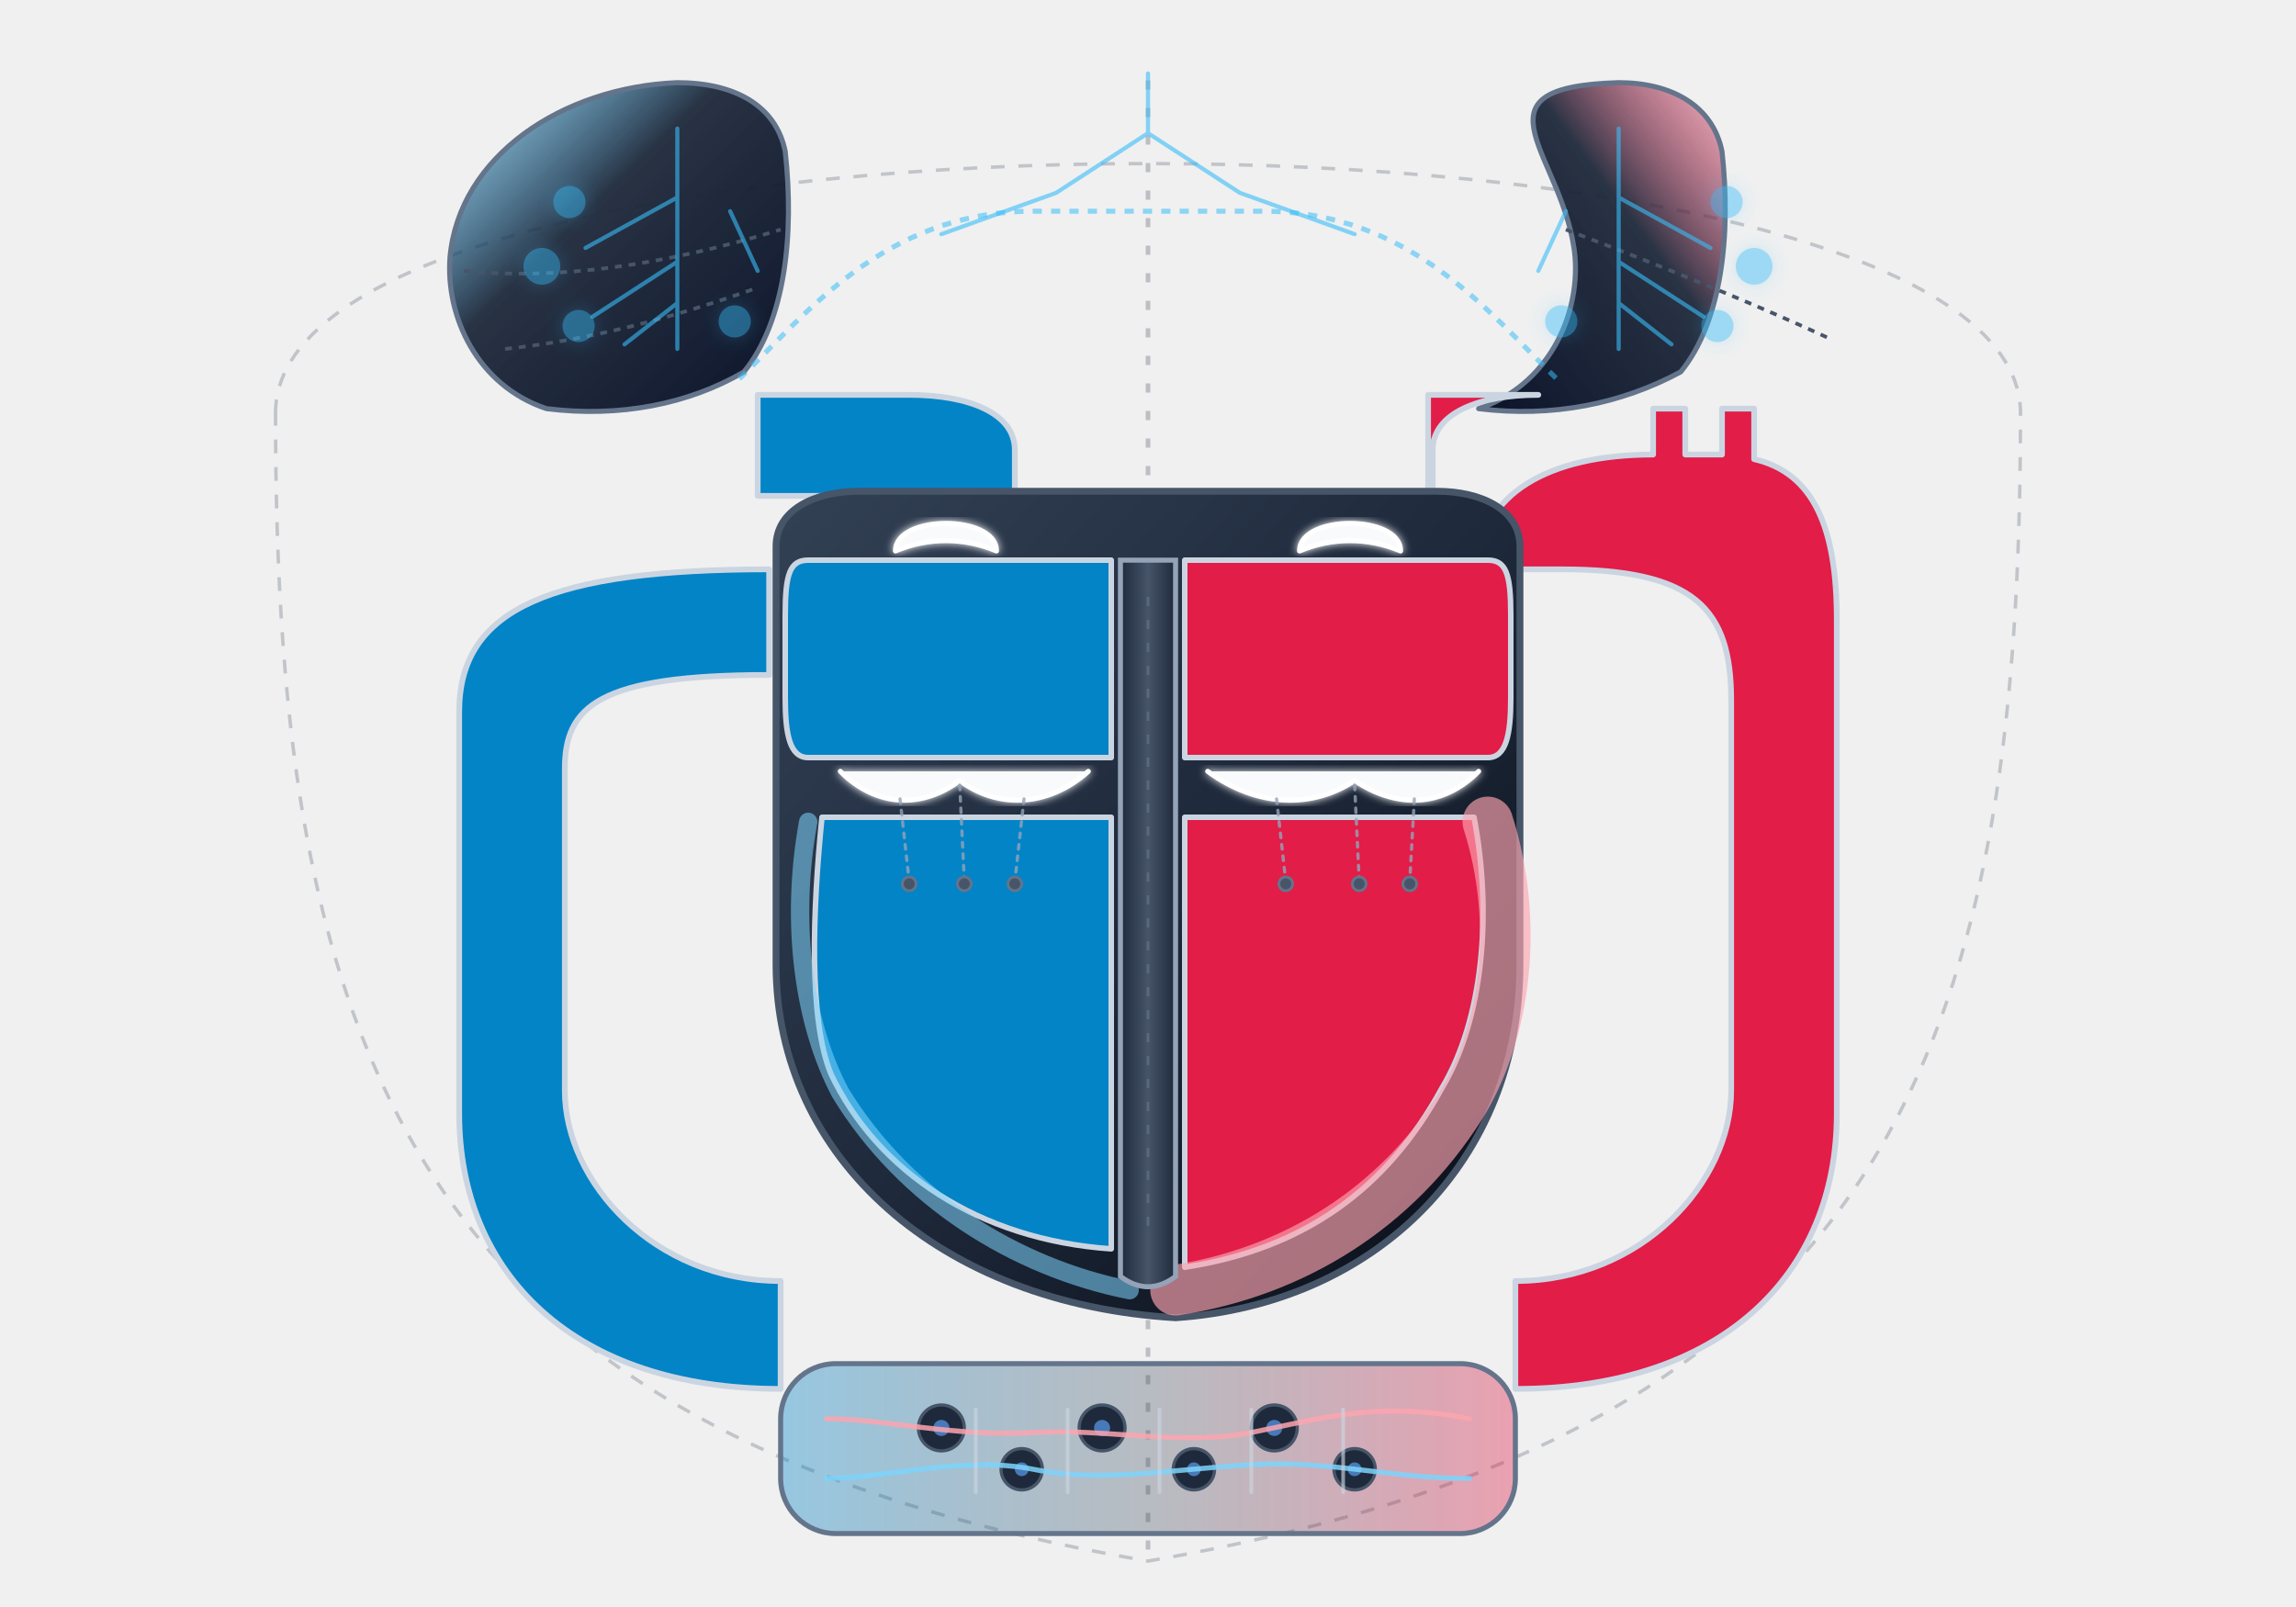
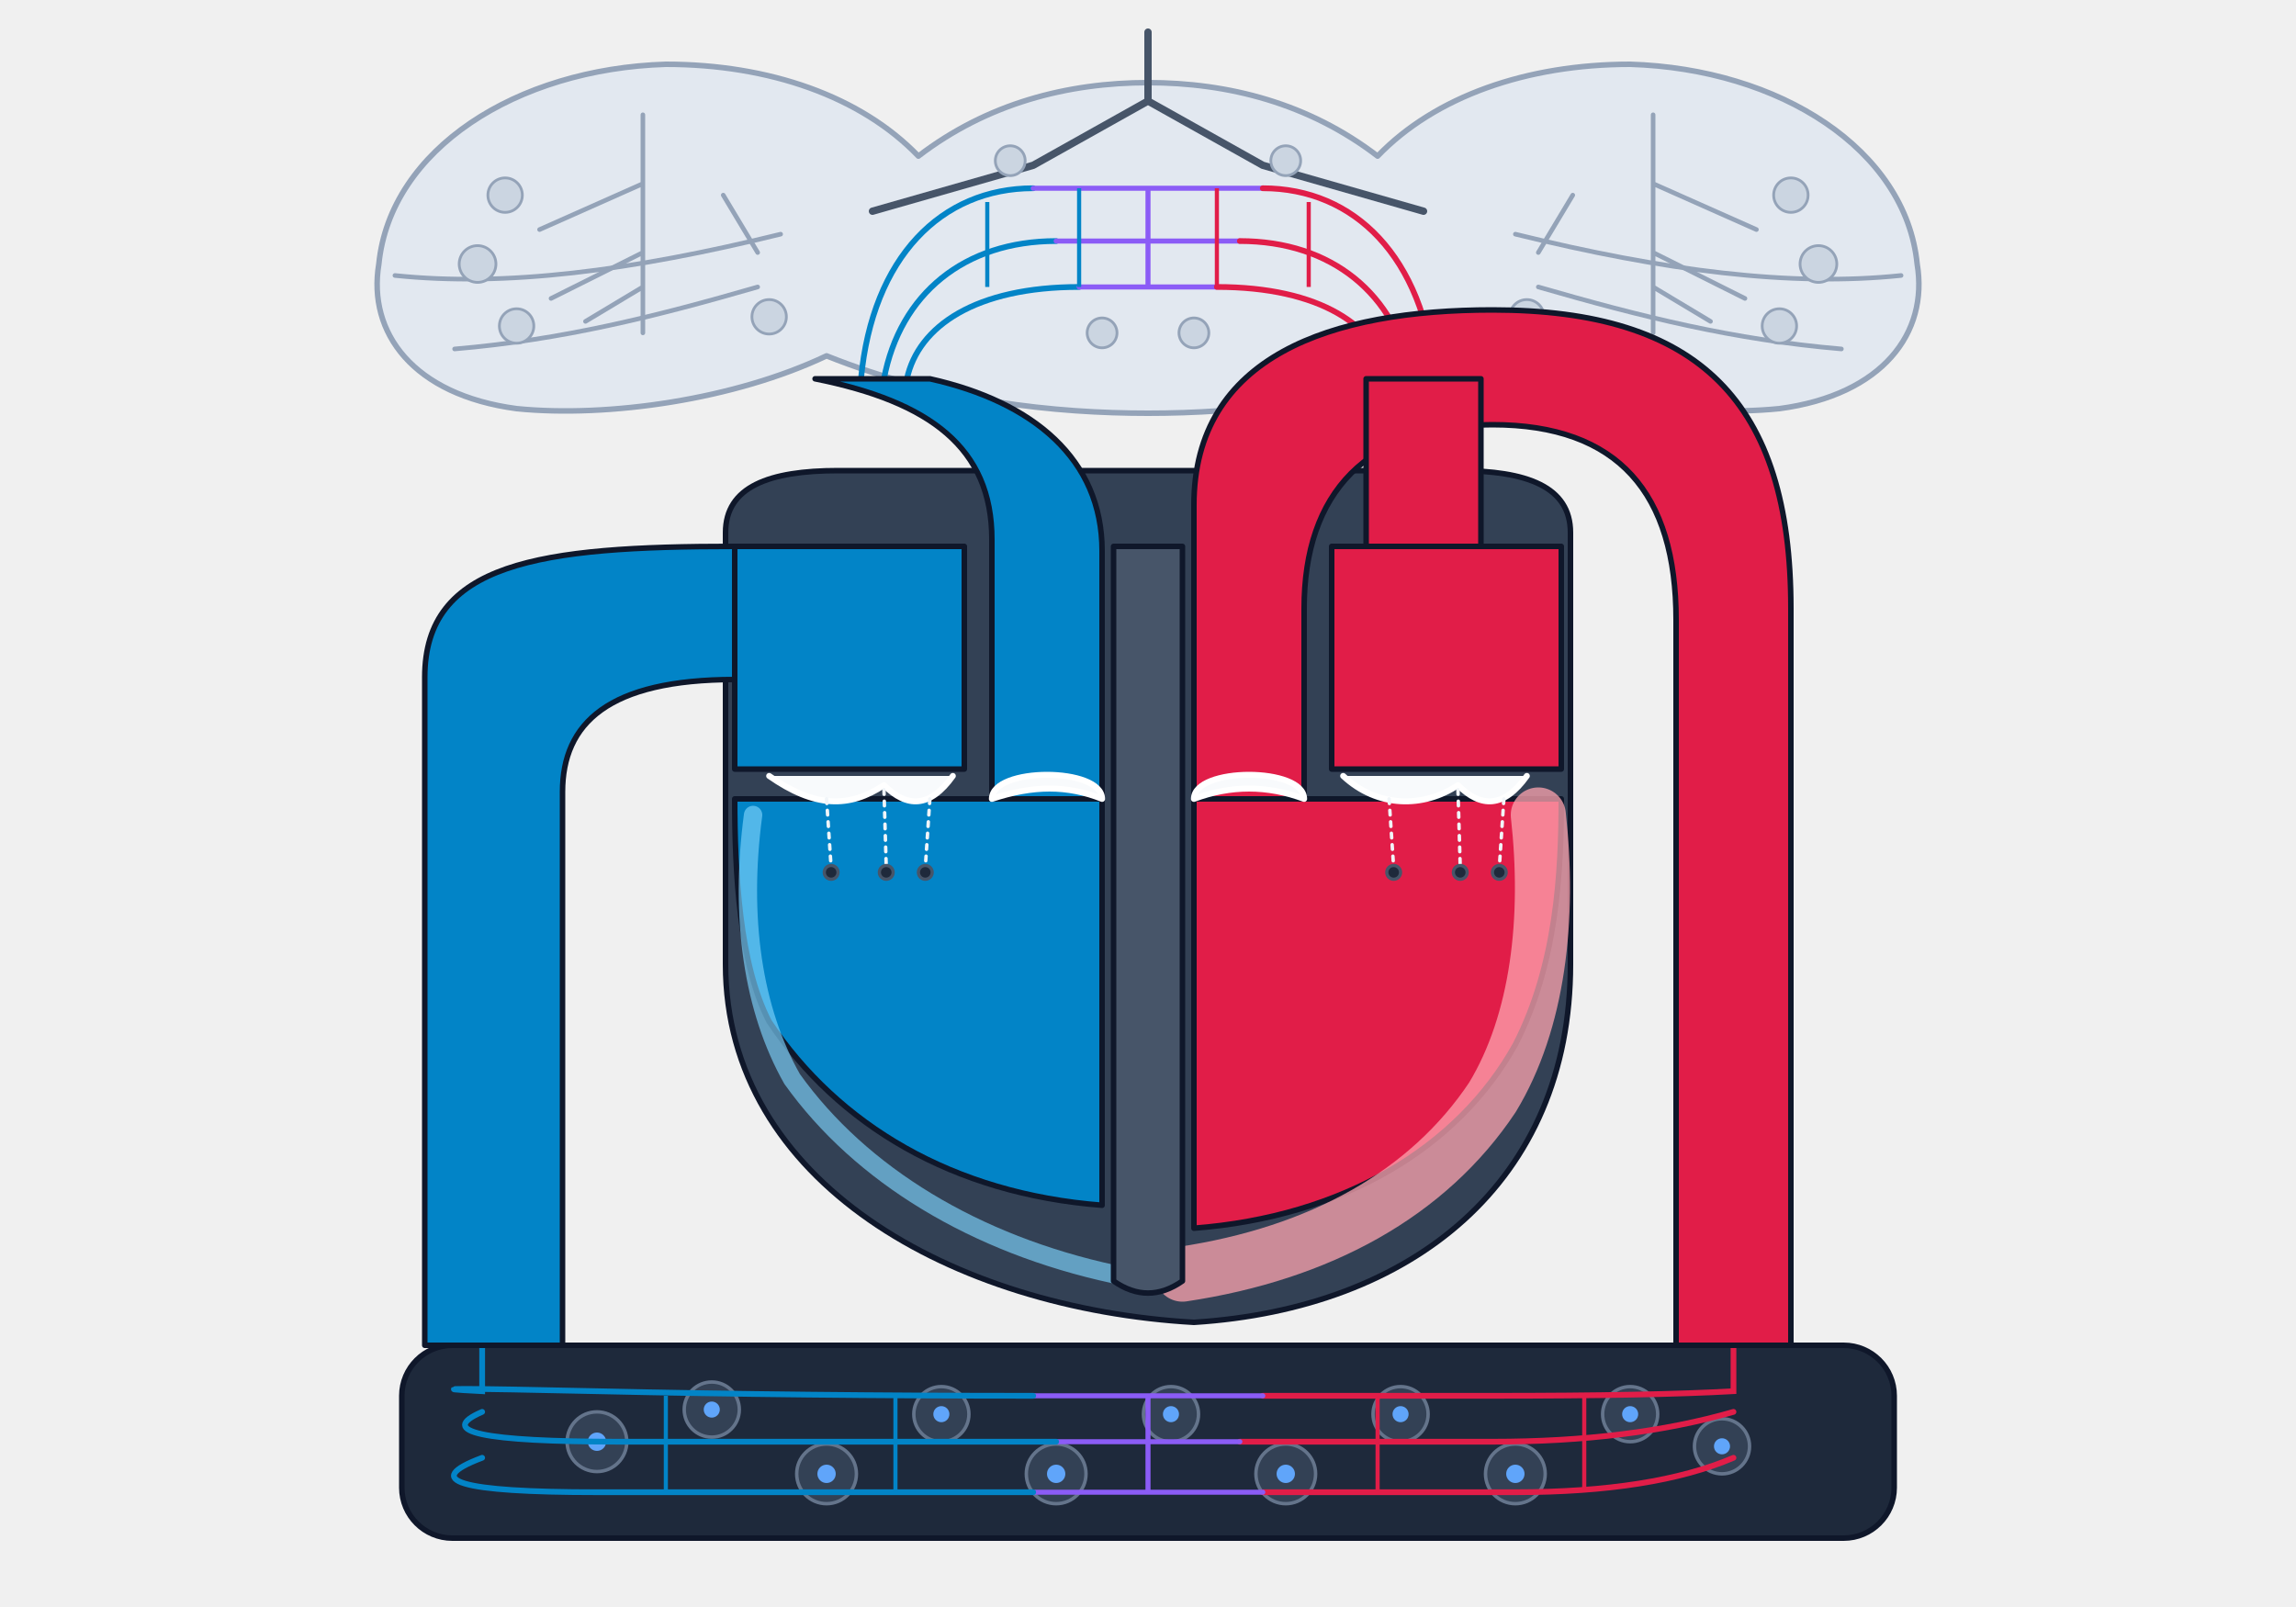
- <svg xmlns="http://www.w3.org/2000/svg" viewBox="0 0 1000 700" width="100%" height="100%">
-   <defs>
-     <linearGradient id="lungGradRightSide" x1="0%" y1="0%" x2="100%" y2="100%">
-       <stop offset="0%" stop-color="#0284c7" stop-opacity="0.28" />
-       <stop offset="40%" stop-color="#1e293b" stop-opacity="0.95" />
-       <stop offset="100%" stop-color="#0b1329" />
-     </linearGradient>
-     <linearGradient id="lungGradLeftSide" x1="100%" y1="0%" x2="0%" y2="100%">
-       <stop offset="0%" stop-color="#e11d48" stop-opacity="0.28" />
-       <stop offset="40%" stop-color="#1e293b" stop-opacity="0.95" />
-       <stop offset="100%" stop-color="#0b1329" />
-     </linearGradient>
-     <linearGradient id="capillaryBedGrad" x1="0%" y1="0%" x2="100%" y2="0%">
-       <stop offset="0%" stop-color="#0284c7" stop-opacity="0.38" />
-       <stop offset="50%" stop-color="#334155" stop-opacity="0.30" />
-       <stop offset="100%" stop-color="#e11d48" stop-opacity="0.38" />
-     </linearGradient>
-     <linearGradient id="myoGrad" x1="0%" y1="0%" x2="100%" y2="100%">
-       <stop offset="0%" stop-color="#334155" />
-       <stop offset="50%" stop-color="#1e293b" />
-       <stop offset="100%" stop-color="#090d16" />
-     </linearGradient>
-     <linearGradient id="septumGrad" x1="0%" y1="0%" x2="100%" y2="0%">
-       <stop offset="0%" stop-color="#1e293b" />
-       <stop offset="50%" stop-color="#475569" />
-       <stop offset="100%" stop-color="#1e293b" />
-     </linearGradient>
-     <filter id="softGlow" x="-20%" y="-20%" width="140%" height="140%">
-       <feGaussianBlur stdDeviation="2" result="blur" />
-       <feMerge>
-         <feMergeNode in="blur" />
-         <feMergeNode in="SourceGraphic" />
-       </feMerge>
-     </filter>
-     <style>
-       .organ-outline { stroke: #64748b; stroke-width: 2.2; stroke-linejoin: round; }
-       .chamber { stroke: #cbd5e1; stroke-width: 2.4; stroke-linejoin: round; }
-       .vessel { stroke: #cbd5e1; stroke-width: 2.5; stroke-linejoin: round; }
-       .valve-leaflet { fill: #f8fafc; stroke: #ffffff; stroke-width: 2.2; stroke-linecap: round; stroke-linejoin: round; filter: url(#softGlow); }
-       .chordae { stroke: #94a3b8; stroke-width: 1.4; stroke-dasharray: 2,3; stroke-linecap: round; opacity: 0.8; }
-       .papillary { fill: #475569; stroke: #64748b; stroke-width: 1.2; }
-       .bronchial { stroke: #38bdf8; stroke-width: 1.8; fill: none; opacity: 0.6; stroke-linecap: round; }
-       .alveoli { fill: #38bdf8; opacity: 0.45; filter: drop-shadow(0 0 4px rgba(56,189,248,0.5)); }
-       .cap-net { fill: none; stroke-linecap: round; }
-       .tissue-cell { fill: #1e293b; stroke: #475569; stroke-width: 1.4; }
-       .cell-nucleus { fill: #60a5fa; opacity: 0.65; }
-     </style>
-   </defs>
-   <g id="thoracicContext" opacity="0.25">
-     <path d="M120 180 C120 35 880 35 880 180 C880 460 820 625 500 680 C180 625 120 460 120 180 Z" fill="none" stroke="#334155" stroke-width="1.5" stroke-dasharray="6,6" />
-     <line x1="500" y1="35" x2="500" y2="675" stroke="#1e293b" stroke-width="2" stroke-dasharray="4,8" />
+ <svg xmlns="http://www.w3.org/2000/svg" viewBox="0 0 1000 700" width="1000" height="700">
+   <style>
+     .organ-bg { fill: #e2e8f0; stroke: #94a3b8; stroke-width: 2.4; stroke-linejoin: round; }
+     .trachea-tree { stroke: #475569; stroke-width: 3.2; fill: none; stroke-linecap: round; stroke-linejoin: round; }
+     .bronchi-tree { stroke: #94a3b8; stroke-width: 2; fill: none; stroke-linecap: round; }
+     .alveoli-bead { fill: #cbd5e1; stroke: #94a3b8; stroke-width: 1.2; }
+     
+     .vessel-contour { stroke: #0f172a; stroke-width: 2.4; stroke-linejoin: round; }
+     .chamber-rect { stroke: #0f172a; stroke-width: 2.4; stroke-linejoin: round; }
+     .septum-fill { fill: #475569; stroke: #0f172a; stroke-width: 2.4; stroke-linejoin: round; }
+     
+     .valve-leaflet { fill: #f8fafc; stroke: #ffffff; stroke-width: 2.6; stroke-linecap: round; stroke-linejoin: round; }
+     .chordae-line { stroke: #f1f5f9; stroke-width: 1.5; stroke-dasharray: 2,3; stroke-linecap: round; }
+     .papillary-musc { fill: #1e293b; stroke: #475569; stroke-width: 1.4; }
+     
+     .cap-venous { stroke: #0284c7; stroke-width: 2.5; fill: none; stroke-linecap: round; }
+     .cap-arterial { stroke: #e11d48; stroke-width: 2.5; fill: none; stroke-linecap: round; }
+     .cap-trans { stroke: #8b5cf6; stroke-width: 2.2; fill: none; stroke-linecap: round; }
+     
+     .somatic-cell { fill: #334155; stroke: #64748b; stroke-width: 1.5; }
+     .nucleus-cell { fill: #60a5fa; }
+   </style>
+   <g id="bodyCapillaries">
+     <rect class="vessel-contour" fill="#1e293b" x="175" y="586" width="650" height="84" rx="22" />
+     <g class="somatic-cell">
+       <circle cx="260" cy="628" r="13" />
+       <circle cx="310" cy="614" r="12" />
+       <circle cx="360" cy="642" r="13" />
+       <circle cx="410" cy="616" r="12" />
+       <circle cx="460" cy="642" r="13" />
+       <circle cx="510" cy="616" r="12" />
+       <circle cx="560" cy="642" r="13" />
+       <circle cx="610" cy="616" r="12" />
+       <circle cx="660" cy="642" r="13" />
+       <circle cx="710" cy="616" r="12" />
+       <circle cx="750" cy="630" r="12" />
+     </g>
+     <g class="nucleus-cell">
+       <circle cx="260" cy="628" r="4" />
+       <circle cx="310" cy="614" r="3.5" />
+       <circle cx="360" cy="642" r="4" />
+       <circle cx="410" cy="616" r="3.5" />
+       <circle cx="460" cy="642" r="4" />
+       <circle cx="510" cy="616" r="3.5" />
+       <circle cx="560" cy="642" r="4" />
+       <circle cx="610" cy="616" r="3.5" />
+       <circle cx="660" cy="642" r="4" />
+       <circle cx="710" cy="616" r="3.5" />
+       <circle cx="750" cy="630" r="3.5" />
+     </g>
+     <path class="cap-arterial" d="M755 586 L755 606 Q720 608 650 608 T550 608" />
+     <path class="cap-trans" d="M550 608 L450 608" />
+     <path class="cap-venous" d="M450 608 Q350 608 260 606 T210 606 L210 586" />
+     <path class="cap-arterial" d="M755 615 Q710 628 650 628 T540 628" />
+     <path class="cap-trans" d="M540 628 L460 628" />
+     <path class="cap-venous" d="M460 628 Q360 628 270 628 T210 615" />
+     <path class="cap-arterial" d="M755 635 Q720 650 660 650 T550 650" />
+     <path class="cap-trans" d="M550 650 L450 650" />
+     <path class="cap-venous" d="M450 650 Q350 650 260 650 T210 635" />
+     <line x1="290" y1="608" x2="290" y2="650" stroke="#0284c7" stroke-width="1.8" />
+     <line x1="390" y1="608" x2="390" y2="650" stroke="#0284c7" stroke-width="1.8" />
+     <line x1="500" y1="608" x2="500" y2="650" stroke="#8b5cf6" stroke-width="2.2" />
+     <line x1="600" y1="608" x2="600" y2="650" stroke="#e11d48" stroke-width="1.8" />
+     <line x1="690" y1="608" x2="690" y2="650" stroke="#e11d48" stroke-width="1.8" />
  </g>
  <g id="lungs">
-     <path class="organ-outline" fill="url(#lungGradRightSide)" d="M295 36 C245 38 200 68 196 112 C194 138 208 168 238 178 C270 182 300 176 324 162 C342 140 346 102 342 66 C338 46 320 36 295 36 Z" />
-     <path d="M202 118 C242 122 288 116 340 100 M220 152 C258 148 294 138 328 126" fill="none" stroke="#475569" stroke-width="1.6" stroke-dasharray="3,3" />
-     <path class="organ-outline" fill="url(#lungGradLeftSide)" d="M705 36 C728 36 746 46 750 66 C754 102 750 140 732 162 C706 176 676 182 644 178 C674 168 688 138 686 112 C682 68 637 38 705 36 Z" />
-     <path d="M682 100 C724 116 768 134 798 148" fill="none" stroke="#475569" stroke-width="1.6" stroke-dasharray="3,3" />
-     <g class="bronchial">
-       <path d="M500 32 L500 58 L460 84 L410 102 M500 58 L540 84 L590 102" />
-       <path d="M295 56 L295 152 M295 86 L255 108 M295 114 L258 138 M295 132 L272 150 M318 92 L330 118" />
-       <path d="M705 56 L705 152 M705 86 L745 108 M705 114 L742 138 M705 132 L728 150 M682 92 L670 118" />
+     <path class="organ-bg" d="M290 28 C225 30 170 65 165 115 C160 145 180 172 225 178 C265 182 320 174 360 155              C410 175 460 180 500 180 C540 180 590 175 640 155              C680 174 735 182 775 178 C820 172 840 145 835 115 C830 65 775 30 710 28              C665 28 625 42 600 68 C570 45 535 36 500 36 C465 36 430 45 400 68 C375 42 335 28 290 28 Z" />
+     <path class="bronchi-tree" d="M172 120 C220 125 275 118 340 102 M198 152 C245 148 285 138 330 125" />
+     <path class="bronchi-tree" d="M660 102 C725 118 780 125 828 120 M670 125 C715 138 755 148 802 152" />
+     <path class="trachea-tree" d="M500 14 L500 44 L450 72 L380 92 M500 44 L550 72 L620 92" />
+     <path class="bronchi-tree" d="M280 50 L280 145 M280 80 L235 100 M280 110 L240 130 M280 125 L255 140 M315 85 L330 110" />
+     <path class="bronchi-tree" d="M720 50 L720 145 M720 80 L765 100 M720 110 L760 130 M720 125 L745 140 M685 85 L670 110" />
+     <g class="alveoli-bead">
+       <circle cx="220" cy="85" r="7.5" />
+       <circle cx="208" cy="115" r="8" />
+       <circle cx="225" cy="142" r="7.5" />
+       <circle cx="335" cy="138" r="7.5" />
+       <circle cx="780" cy="85" r="7.5" />
+       <circle cx="792" cy="115" r="8" />
+       <circle cx="775" cy="142" r="7.5" />
+       <circle cx="665" cy="138" r="7.5" />
+       <circle cx="440" cy="70" r="6.5" />
+       <circle cx="560" cy="70" r="6.5" />
+       <circle cx="480" cy="145" r="6.5" />
+       <circle cx="520" cy="145" r="6.5" />
    </g>
-     <g class="alveoli">
-       <circle cx="248" cy="88" r="7" />
-       <circle cx="236" cy="116" r="8" />
-       <circle cx="252" cy="142" r="7" />
-       <circle cx="320" cy="140" r="7" />
-       <circle cx="752" cy="88" r="7" />
-       <circle cx="764" cy="116" r="8" />
-       <circle cx="748" cy="142" r="7" />
-       <circle cx="680" cy="140" r="7" />
+     <g id="lungCapillaryNetwork">
+       <path class="cap-venous" d="M375 165 C380 112 410 82 450 82" />
+       <path class="cap-trans" d="M450 82 L550 82" />
+       <path class="cap-arterial" d="M550 82 C590 82 620 112 625 165" />
+       <path class="cap-venous" d="M385 165 C392 128 420 105 460 105" />
+       <path class="cap-trans" d="M460 105 L540 105" />
+       <path class="cap-arterial" d="M540 105 C580 105 608 128 615 165" />
+       <path class="cap-venous" d="M395 165 C400 142 425 125 470 125" />
+       <path class="cap-trans" d="M470 125 L530 125" />
+       <path class="cap-arterial" d="M530 125 C575 125 600 142 605 165" />
+       <line x1="430" y1="88" x2="430" y2="125" stroke="#0284c7" stroke-width="1.8" />
+       <line x1="470" y1="82" x2="470" y2="125" stroke="#0284c7" stroke-width="1.8" />
+       <line x1="500" y1="82" x2="500" y2="125" stroke="#8b5cf6" stroke-width="2.2" />
+       <line x1="530" y1="82" x2="530" y2="125" stroke="#e11d48" stroke-width="1.8" />
+       <line x1="570" y1="88" x2="570" y2="125" stroke="#e11d48" stroke-width="1.8" />
    </g>
-     <path d="M322 165 C350 138 385 92 450 92 L550 92 C615 92 650 138 678 165" fill="none" stroke="#38bdf8" stroke-width="2.2" stroke-dasharray="4,4" opacity="0.55" />
  </g>
-   <g id="bodyCapillaries">
-     <rect class="organ-outline" fill="url(#capillaryBedGrad)" x="340" y="594" width="320" height="74" rx="24" />
-     <g class="tissue-cell">
-       <circle cx="410" cy="622" r="10" />
-       <circle cx="445" cy="640" r="9" />
-       <circle cx="480" cy="622" r="10" />
-       <circle cx="520" cy="640" r="9" />
-       <circle cx="555" cy="622" r="10" />
-       <circle cx="590" cy="640" r="9" />
-     </g>
-     <g class="cell-nucleus">
-       <circle cx="410" cy="622" r="3.5" />
-       <circle cx="445" cy="640" r="3" />
-       <circle cx="480" cy="622" r="3.5" />
-       <circle cx="520" cy="640" r="3" />
-       <circle cx="555" cy="622" r="3.5" />
-       <circle cx="590" cy="640" r="3" />
-     </g>
-     <path class="cap-net" stroke="#fda4af" stroke-width="2.2" opacity="0.85" d="M640 618 C600 610 575 618 545 624 C515 630 480 622 450 624 C415 626 385 618 360 618" />
-     <path class="cap-net" stroke="#7dd3fc" stroke-width="2.2" opacity="0.85" d="M640 644 C605 644 580 636 545 638 C510 640 480 646 450 640 C420 634 385 644 360 644" />
-     <path class="cap-net" stroke="#cbd5e1" stroke-width="1.6" opacity="0.65" d="M425 614 L425 650 M465 614 L465 650 M505 614 L505 650 M545 614 L545 650 M585 614 L585 650" />
+   <path id="heartOutline" class="vessel-contour" fill="#334155" d="M316 232 C316 212 335 205 365 205 L635 205 C665 205 684 212 684 232            L684 420 C684 515 615 570 520 576 C415 570 316 515 316 420 Z" />
+   <path id="vesselVenaCava" class="vessel-contour" fill="#0284c7" d="M185 586 L185 295 C185 245 235 238 320 238 L320 296 C265 296 245 315 245 345 L245 586 Z" />
+   <path id="vesselAorta" class="vessel-contour" fill="#e11d48" d="M520 348 L520 220 C520 155 580 135 650 135 C740 135 780 175 780 265 L780 586 L730 586 L730 270 C730 215 705 185 650 185 C595 185 568 215 568 265 L568 348 Z" />
+   <path id="vesselPulmonaryArtery" class="vessel-contour" fill="#0284c7" d="M432 348 L432 235 C432 195 405 175 355 165 L405 165 C450 175 480 200 480 240 L480 348 Z" />
+   <path id="vesselPulmonaryVein" class="vessel-contour" fill="#e11d48" d="M595 238 L595 165 L645 165 L645 238 Z" />
+   <path id="rightAtrium" class="chamber-rect" fill="#0284c7" d="M320 238 L420 238 L420 335 L320 335 Z" />
+   <path id="leftAtrium" class="chamber-rect" fill="#e11d48" d="M580 238 L680 238 L680 335 L580 335 Z" />
+   <path id="rightVentricle" class="chamber-rect" fill="#0284c7" d="M320 348 L480 348 L480 525 C415 520 365 490 335 445 C322 420 320 380 320 348 Z" />
+   <path id="leftVentricle" class="chamber-rect" fill="#e11d48" d="M520 348 L680 348 C680 380 678 420 660 455 C635 500 585 530 520 535 Z" />
+   <path id="leftVentricleWall" fill="none" stroke="#fda4af" stroke-width="24" stroke-linecap="round" opacity="0.75" d="M670 355 C675 400 670 445 650 478 C622 520 575 546 515 555" />
+   <path id="rightVentricleWall" fill="none" stroke="#7dd3fc" stroke-width="8" stroke-linecap="round" opacity="0.65" d="M328 355 C322 400 328 440 345 470 C375 512 425 542 485 555" />
+   <path id="septum" class="septum-fill" d="M485 238 L515 238 L515 558 C505 565 495 565 485 558 Z" />
+   <g id="valveTricuspid">
+     <path class="valve-leaflet" d="M335 338 C355 352 370 352 385 342 C395 352 405 352 415 338" />
+     <line x1="360" y1="348" x2="362" y2="378" class="chordae-line" />
+     <line x1="385" y1="344" x2="386" y2="378" class="chordae-line" />
+     <line x1="405" y1="348" x2="403" y2="378" class="chordae-line" />
+     <circle cx="362" cy="380" r="3" class="papillary-musc" />
+     <circle cx="386" cy="380" r="3" class="papillary-musc" />
+     <circle cx="403" cy="380" r="3" class="papillary-musc" />
  </g>
-   <path id="vesselVenaCava" class="vessel" fill="#0284c7" d="M340 605 C250 605 200 555 200 485 L200 310 C200 265 240 248 335 248 L335 294            C260 294 246 308 246 335 L246 475 C246 515 285 558 340 558 Z" />
-   <path id="vesselAorta" class="vessel" fill="#e11d48" d="M644 248 C644 215 675 198 720 198 L720 178 L734 178 L734 198 L750 198 L750 178 L764 178 L764 200            C790 206 800 230 800 270 L800 485 C800 555 750 605 660 605 L660 558            C715 558 754 515 754 475 L754 305 C754 265 738 248 680 248 Z" />
-   <path id="vesselPulmonaryArtery" class="vessel" fill="#0284c7" d="M394 245 L442 245 L442 196 C442 180 422 172 396 172 L330 172 L330 216 L394 216 Z" />
-   <path id="vesselPulmonaryVein" class="vessel" fill="#e11d48" d="M558 245 L558 216 L622 216 L622 172 L670 172 C644 172 624 180 624 196 L624 245 Z" />
-   <path id="heartOutline" fill="url(#myoGrad)" stroke="#475569" stroke-width="3" d="M338 238 C338 222 355 214 374 214 L626 214 C645 214 662 222 662 238            L662 420 C662 505 600 568 512 574 C410 568 338 505 338 420 Z" />
-   <path id="rightAtrium" class="chamber" fill="#0284c7" d="M352 244 L484 244 L484 330 L352 330 C344 330 342 320 342 304 L342 268 C342 250 344 244 352 244 Z" />
-   <path id="leftAtrium" class="chamber" fill="#e11d48" d="M516 244 L648 244 C656 244 658 250 658 268 L658 304 C658 320 656 330 648 330 L516 330 Z" />
-   <path id="rightVentricle" class="chamber" fill="#0284c7" d="M358 356 L484 356 L484 544 C426 540 382 510 362 468 C352 444 354 396 358 356 Z" />
-   <path id="leftVentricle" class="chamber" fill="#e11d48" d="M516 356 L642 356 C650 398 646 444 628 474 C604 518 568 544 516 552 Z" />
-   <path id="leftVentricleWall" fill="none" stroke="#fda4af" stroke-width="22" stroke-linecap="round" opacity="0.65" d="M648 358 C662 402 656 450 636 482 C608 526 564 554 512 562" />
-   <path id="rightVentricleWall" fill="none" stroke="#7dd3fc" stroke-width="8" stroke-linecap="round" opacity="0.55" d="M352 358 C344 402 350 446 366 476 C394 522 442 552 492 562" />
-   <path id="septum" fill="url(#septumGrad)" stroke="#94a3b8" stroke-width="2.2" d="M488 244 L512 244 L512 556 C504 562 496 562 488 556 Z" />
-   <line x1="500" y1="260" x2="500" y2="540" stroke="#64748b" stroke-width="1.2" stroke-dasharray="4,6" opacity="0.6" />
-   <g id="valveTricuspid" class="valve">
-     <path class="valve-leaflet" d="M366 336 C382 352 402 352 418 340 C434 352 456 352 474 336" />
-     <line x1="392" y1="348" x2="396" y2="384" class="chordae" />
-     <line x1="418" y1="342" x2="420" y2="384" class="chordae" />
-     <line x1="446" y1="348" x2="442" y2="384" class="chordae" />
-     <circle cx="396" cy="385" r="3" class="papillary" />
-     <circle cx="420" cy="385" r="3" class="papillary" />
-     <circle cx="442" cy="385" r="3" class="papillary" />
+   <g id="valveMitral">
+     <path class="valve-leaflet" d="M585 338 C600 352 620 352 635 342 C645 352 655 352 665 338" />
+     <line x1="605" y1="348" x2="607" y2="378" class="chordae-line" />
+     <line x1="635" y1="344" x2="636" y2="378" class="chordae-line" />
+     <line x1="655" y1="348" x2="653" y2="378" class="chordae-line" />
+     <circle cx="607" cy="380" r="3" class="papillary-musc" />
+     <circle cx="636" cy="380" r="3" class="papillary-musc" />
+     <circle cx="653" cy="380" r="3" class="papillary-musc" />
  </g>
-   <g id="valveMitral" class="valve">
-     <path class="valve-leaflet" d="M526 336 C548 352 572 352 590 340 C608 352 628 352 644 336" />
-     <line x1="556" y1="348" x2="560" y2="384" class="chordae" />
-     <line x1="590" y1="342" x2="592" y2="384" class="chordae" />
-     <line x1="616" y1="348" x2="614" y2="384" class="chordae" />
-     <circle cx="560" cy="385" r="3" class="papillary" />
-     <circle cx="592" cy="385" r="3" class="papillary" />
-     <circle cx="614" cy="385" r="3" class="papillary" />
+   <g id="valvePulmonary">
+     <path class="valve-leaflet" d="M432 348 C432 334 480 334 480 348 C465 342 450 342 432 348 Z" />
  </g>
-   <g id="valvePulmonary" class="valve">
-     <path class="valve-leaflet" d="M390 240 C390 224 434 224 434 240 C420 234 404 234 390 240 Z" />
+   <g id="valveAortic">
+     <path class="valve-leaflet" d="M520 348 C520 334 568 334 568 348 C552 342 536 342 520 348 Z" />
  </g>
-   <g id="valveAortic" class="valve">
-     <path class="valve-leaflet" d="M566 240 C566 224 610 224 610 240 C596 234 580 234 566 240 Z" />
-   </g>
-   <path id="flowPulmonary" fill="none" stroke="none" d="M400 286 L400 320 C400 375 404 435 412 485 C414 498 420 495 420 480 L420 295 L420 236 L414 200 C410 186 394 186 368 188 L320 190 C295 168 295 120 295 95 C295 72 340 68 420 68 L500 68 L580 68 C660 68 705 72 705 95 C705 120 705 168 680 190 L620 188 C596 186 590 198 590 214 L590 350 C590 385 565 385 540 290 C490 290 440 288 400 286 Z" />
-   <path id="flowSystemic" fill="none" stroke="none" d="M590 286 C590 325 588 365 585 415 C582 465 575 510 568 525 C560 535 554 525 554 505 C554 445 565 350 576 295 C580 260 585 240 588 230 C594 188 660 185 730 186 C790 190 780 225 780 285 L780 480 C780 535 740 575 660 595 C610 608 550 622 476 626 C426 630 390 618 340 598 C260 575 220 535 220 480 L220 285 C220 230 250 200 320 200 C365 200 395 230 405 255 C412 275 415 298 416 325 C416 365 408 435 398 472 C392 495 382 485 382 460 C382 400 396 330 400 290 C405 260 450 265 520 275 C555 280 580 284 590 286 Z" />
+   <path id="flowPulmonary" fill="none" stroke="none" d="M360 470 C350 410 410 380 456 348 L456 235 C456 195 405 175 385 165 C370 128 402 82 450 82 L500 82 L550 82 C590 82 615 115 620 165 L620 238 L620 290 C620 320 625 348 625 390 C625 430 520 440 450 440 C400 440 360 470 360 470 Z" />
+   <path id="flowSystemic" fill="none" stroke="none" d="M620 440 C620 395 565 375 544 348 L544 220 C544 155 580 135 650 135 C740 135 755 175 755 265 L755 586 C755 612 720 628 650 628 L500 628 L350 628 C280 628 193.35 612 193.35 586 L193.35 345 C193.35 285 265 238 320 238 L370 238 C390 238 375 310 375 348 C375 430 460 440 530 440 C580 440 620 440 620 440 Z" />
</svg>
